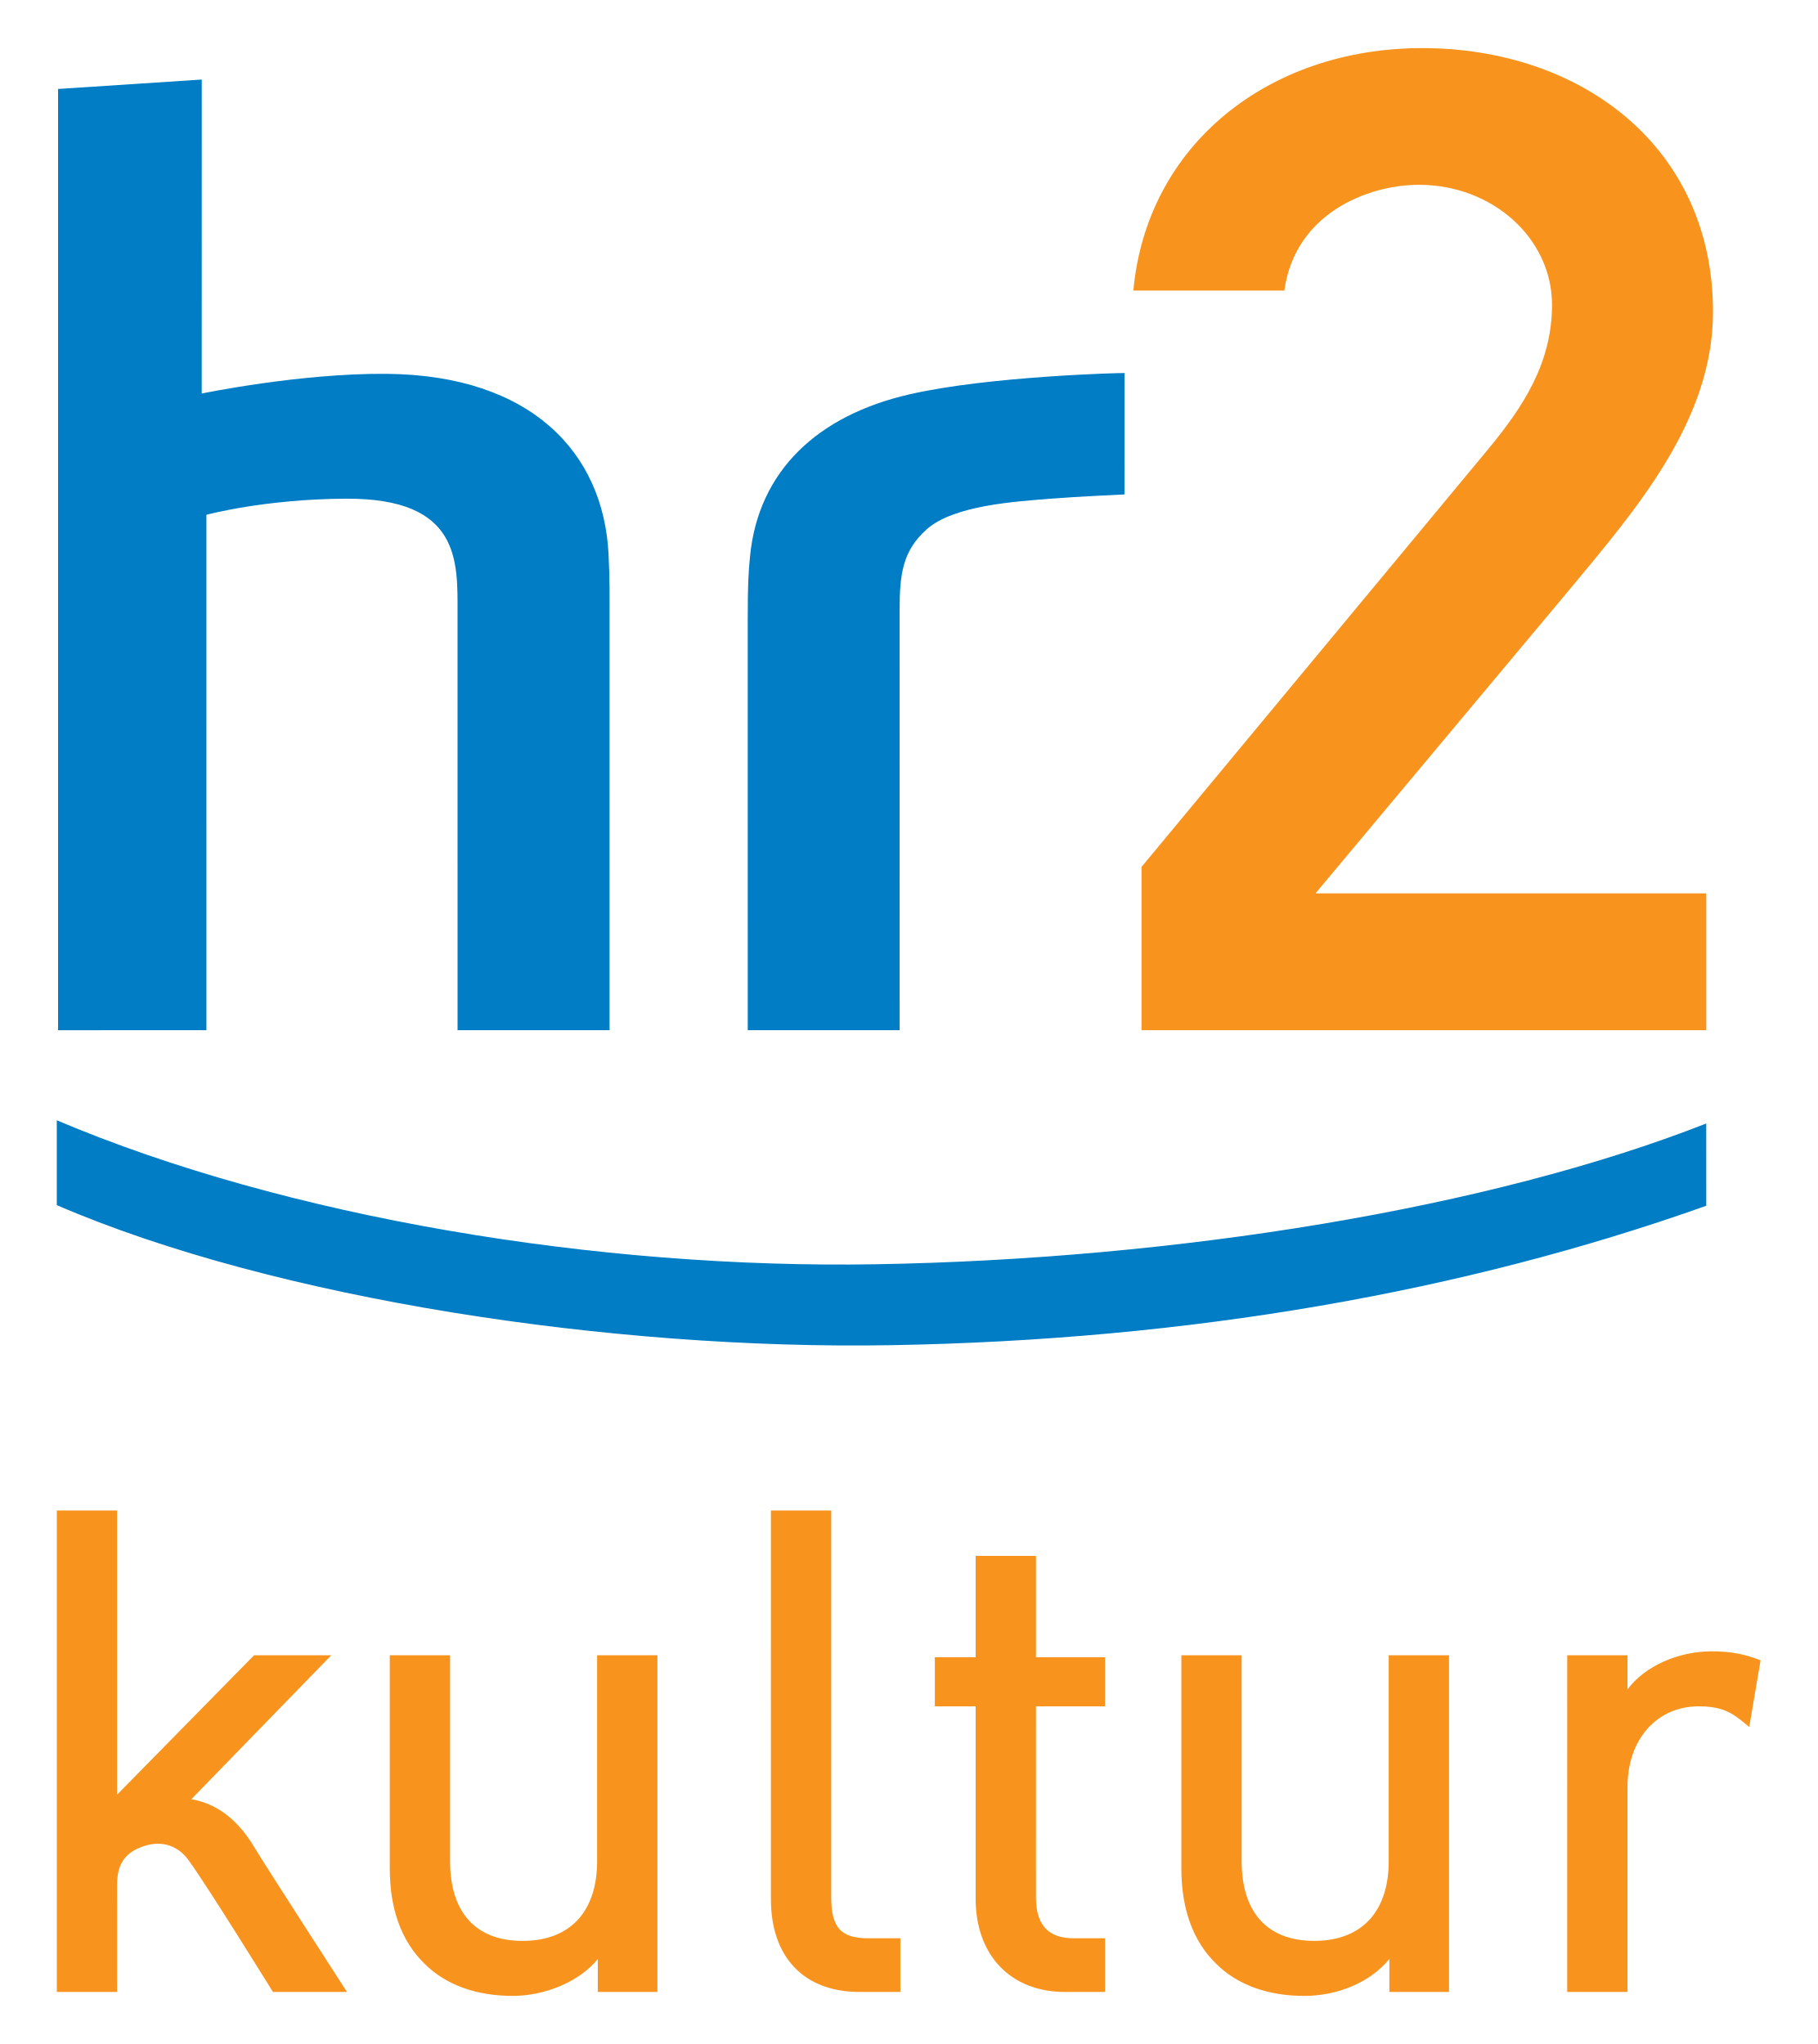
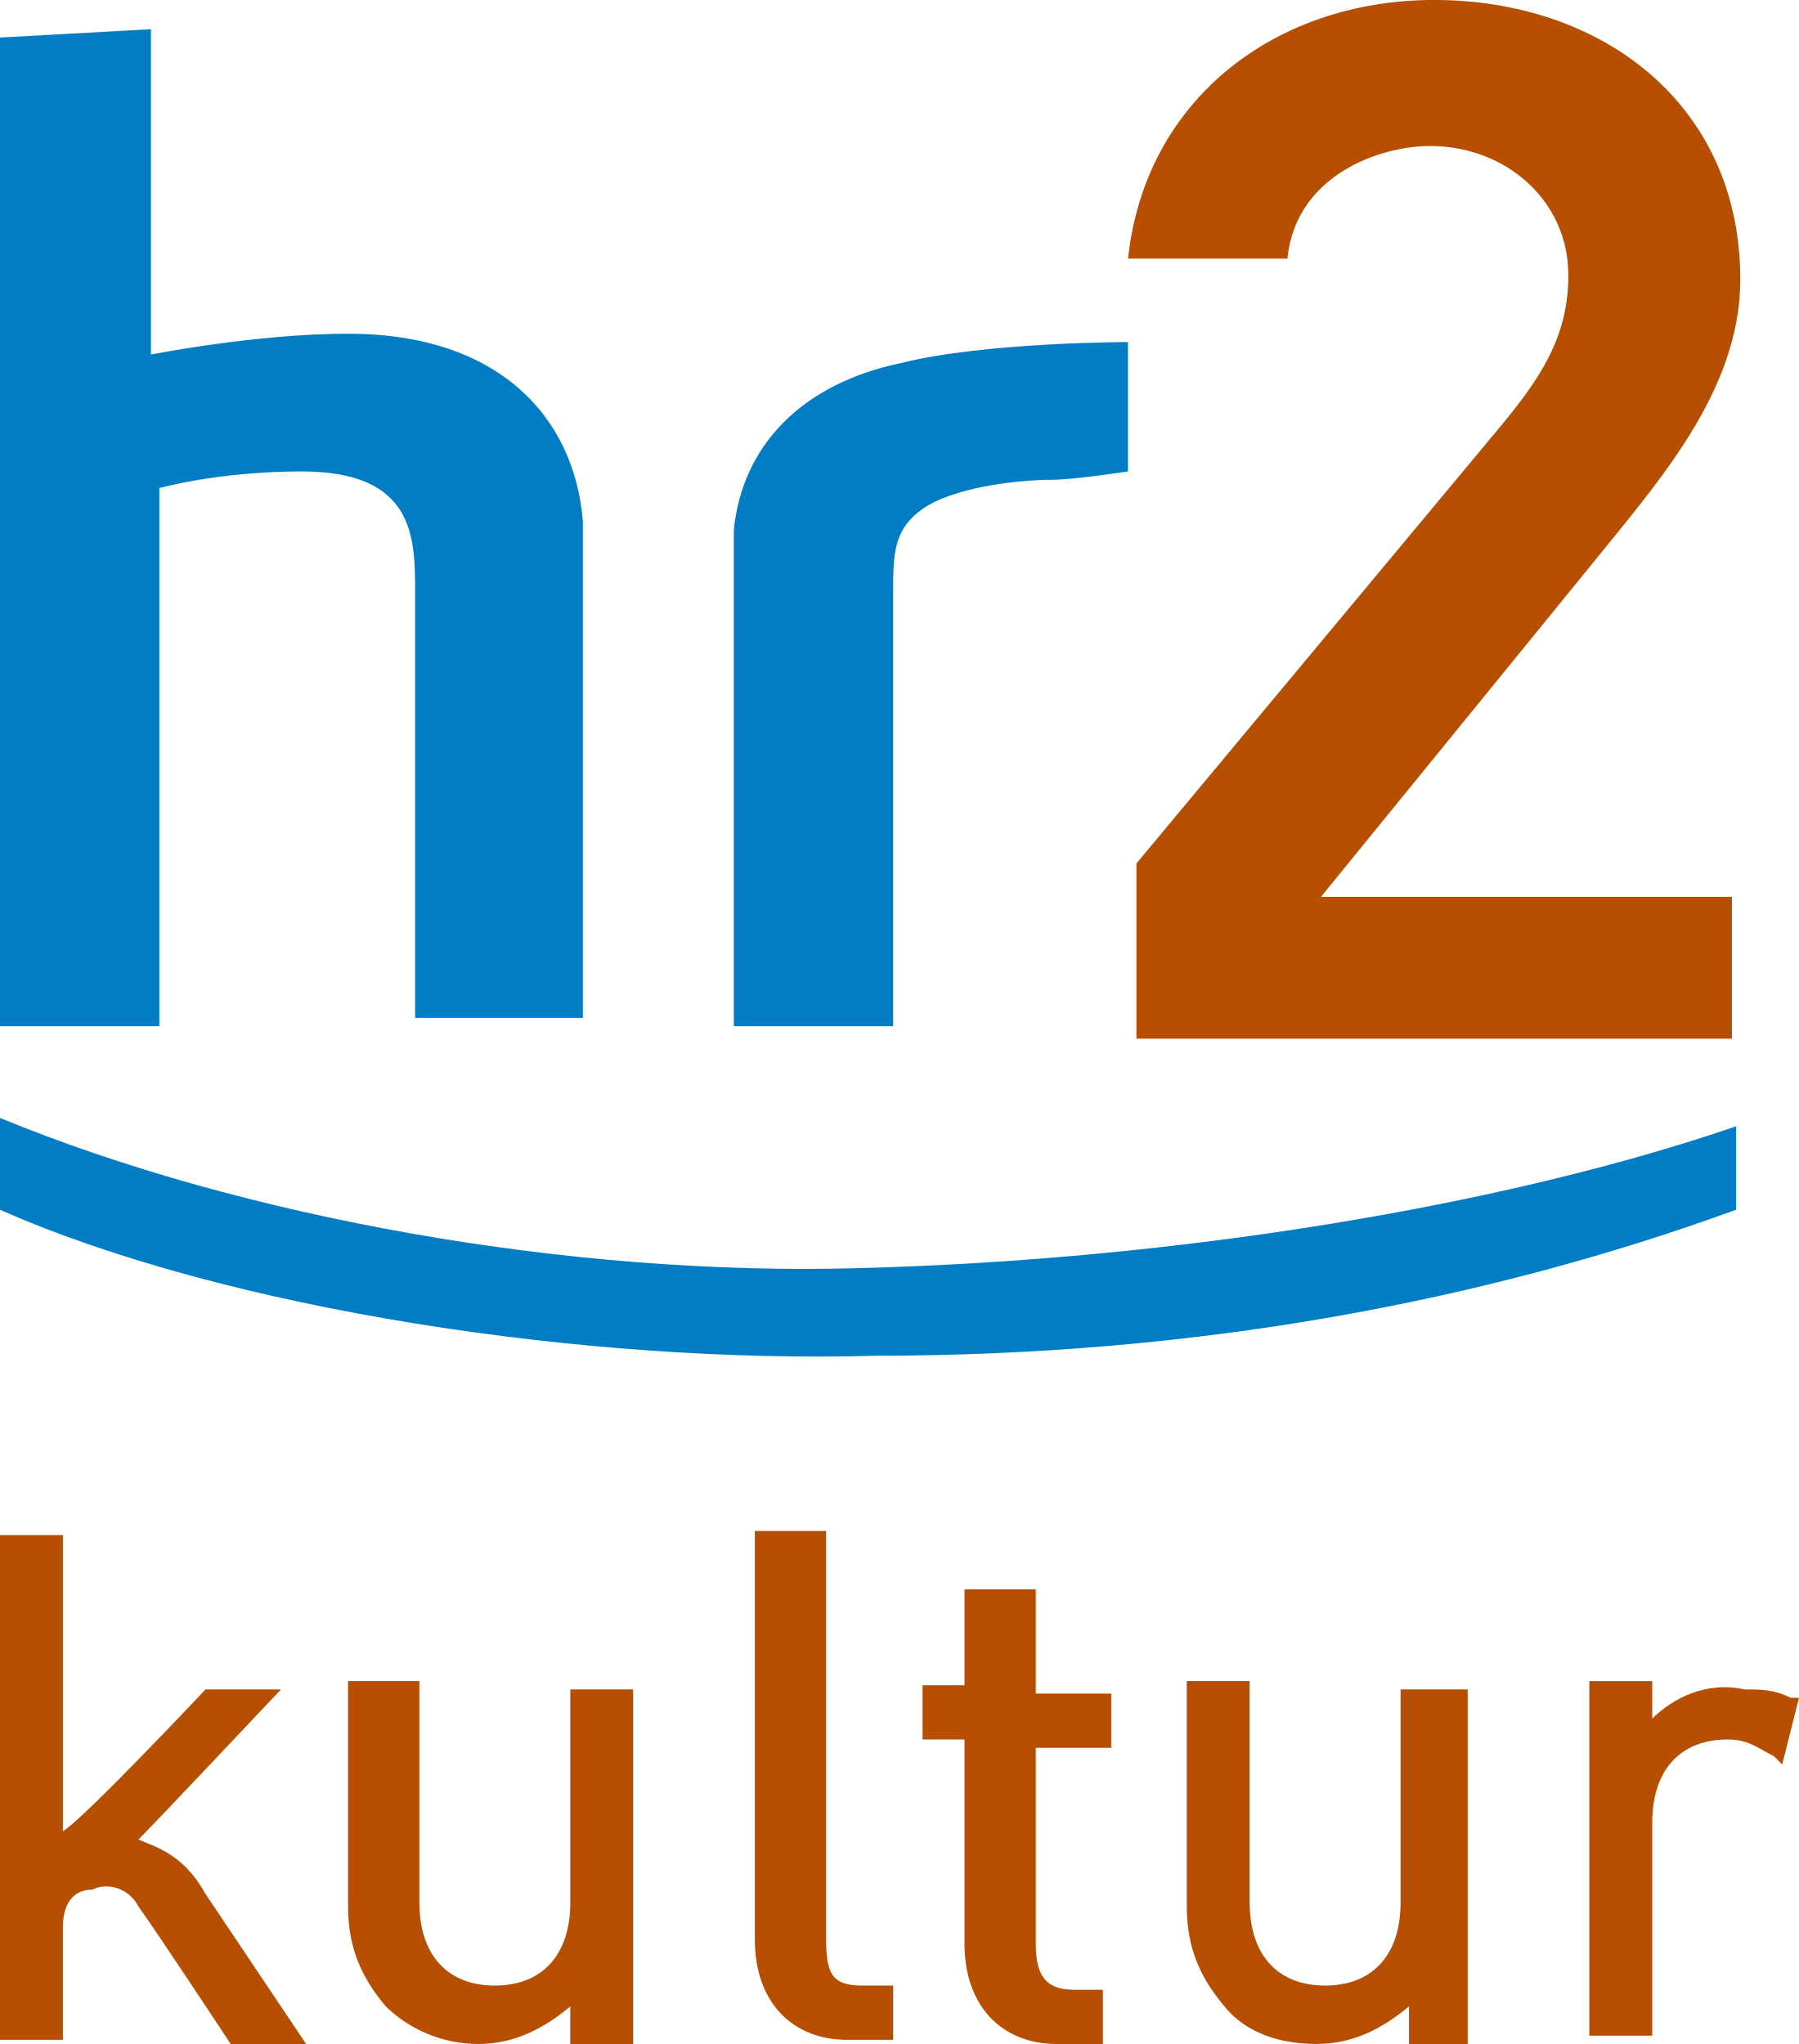
- <svg xmlns="http://www.w3.org/2000/svg" version="1.0" width="566.929" height="637.795" id="svg1936">
-   <defs id="defs1938" />
-   <g id="layer1">
-     <g transform="matrix(3.543307e-5,0,0,3.543307e-5,-1.231066e-3,1.404297e-5)" style="fill-rule:evenodd" id="Ebene_x0020_1">
-       <g id="_50773224">
-         <path d="M 7843830,11846000 C 5392050,11888990 2420740,11441790 500000,10612740 C 500000,10612740 500000,9865530 500000,9865530 C 2518510,10721760 5263880,11175800 7715530,11133340 C 10360980,11087670 13115050,10642470 15021720,9893790 C 15021720,9893790 15021860,10618230 15021860,10618230 C 12888700,11377100 10473210,11801130 7843830,11846000 z M 1776380,700500 C 1776380,700500 1775980,3465550 1775980,3465550 C 1775980,3465550 2644270,3284610 3407960,3292110 C 4676710,3304970 5312360,3987090 5357490,4877750 C 5369010,5104230 5366600,5228650 5366600,5472010 C 5366600,5472010 5366740,9072140 5366740,9072140 L 4028340,9072140 C 4028340,9072140 4028210,5395530 4028210,5395530 C 4028210,4945780 4056730,4386610 3045940,4391430 C 2325650,4395180 1817230,4533400 1817230,4533400 C 1817230,4533400 1817370,9072140 1817370,9072140 L 511380,9072270 L 511250,783540 L 1776380,700500 L 1776380,700500 z M 9900250,3285150 C 9883910,3282330 8705160,3312200 8008710,3472380 C 7196800,3657750 6676340,4148350 6603480,4898240 C 6589410,5042480 6582990,5134360 6582990,5463300 C 6582990,5463300 6583120,9072140 6583120,9072140 L 7920310,9072140 C 7920310,9072140 7919910,5382140 7919910,5382140 C 7919910,5058420 7945360,4852970 8156700,4662920 C 8396310,4448090 8943290,4416750 9256160,4391300 C 9470450,4373760 9899980,4354070 9899980,4354070 C 9899980,4354070 9900250,3285150 9900250,3285150 L 9900250,3285150 z " style="fill:#007dc5;fill-opacity:1" id="_117513424" />
-         <path d="M 13814500,5196030 C 14395230,4495550 15081370,3710170 15081370,2747590 C 15081370,1287720 13915220,423580 12520970,423580 C 11168650,423580 10095840,1274460 9977980,2559010 C 9977980,2559010 11307670,2559010 11307670,2559010 C 11400080,1880910 12040820,1627370 12492040,1627370 C 13143220,1627370 13663960,2102170 13663960,2683570 C 13664090,3198680 13406670,3585610 13105860,3950580 C 13105860,3950580 10049900,7634420 10049900,7634420 L 10049900,9072060 L 15021910,9072060 L 15021910,7867330 L 11581430,7867330 C 11581430,7867330 13814500,5196030 13814500,5196030 z M 500200,13301670 L 500340,17541730 L 1031120,17541730 C 1031120,17541730 1030980,16597370 1030980,16597370 C 1030980,16418030 1097950,16309280 1277290,16254100 C 1434790,16205610 1570870,16259450 1658060,16378520 C 1824670,16606070 2403000,17541730 2403000,17541730 C 2403000,17541730 3054980,17541730 3054980,17541730 C 3054980,17541730 2322500,16407850 2238660,16266690 C 2064140,15972570 1852800,15872390 1684440,15844390 C 1818910,15706040 2916760,14576720 2916760,14576720 C 2916760,14576720 2236920,14576720 2236920,14576720 C 2236920,14576720 1197330,15635060 1030980,15804350 C 1030980,15555630 1030980,13301670 1030980,13301670 C 1030980,13301670 500200,13301670 500200,13301670 L 500200,13301670 z M 5256980,14576720 C 5256980,14576720 5256980,16389640 5256980,16389640 C 5257110,16835900 5017910,17091980 4600980,17091980 C 4189260,17091980 3962520,16842470 3962520,16389640 C 3962520,16389640 3962520,14576720 3962520,14576720 L 3431600,14576720 C 3431600,14576720 3431600,16453260 3431600,16453260 C 3431600,16813270 3534870,17096000 3738580,17293950 C 3923670,17478650 4192080,17576420 4514190,17576420 C 4801070,17576420 5106310,17447710 5263010,17251770 C 5263010,17340970 5263010,17541730 5263010,17541730 C 5263010,17541730 5788030,17541730 5788030,17541730 L 5788030,14576720 L 5256980,14576720 z M 6787170,13301670 C 6787170,13301670 6787300,16725540 6787300,16725540 C 6787300,17236630 7079280,17541730 7568400,17541730 C 7568400,17541730 7926670,17541730 7926670,17541730 L 7926670,17068950 C 7926670,17068950 7643810,17068950 7643810,17068950 C 7403400,17068950 7318220,16974660 7318220,16708400 C 7318220,16708400 7318220,13301670 7318220,13301670 L 6787170,13301670 z M 8589380,13701460 C 8589380,13701460 8589380,14494610 8589380,14594260 C 8508880,14594260 8230300,14594260 8230300,14594260 C 8230300,14594260 8230300,15026330 8230300,15026330 C 8230300,15026330 8508880,15026330 8589380,15026330 C 8589380,15132670 8589510,16719920 8589510,16719920 C 8589510,17219090 8898360,17541730 9376500,17541730 C 9376500,17541730 9729020,17541730 9729020,17541730 L 9729020,17068950 C 9729020,17068950 9451910,17068950 9451910,17068950 C 9228910,17068950 9120560,16951090 9120560,16708400 C 9120560,16708400 9120420,15132670 9120420,15026330 C 9213910,15026330 9729020,15026330 9729020,15026330 C 9729020,15026330 9729020,14594260 9729020,14594260 C 9729020,14594260 9213910,14594260 9120420,14594260 C 9120420,14494610 9120420,13701460 9120420,13701460 C 9120420,13701460 8589380,13701460 8589380,13701460 z M 12226200,14576580 C 12226200,14576580 12226200,16389500 12226200,16389500 C 12226200,16835900 11987130,17091850 11570330,17091850 C 11158490,17091980 10931600,16842470 10931600,16389500 C 10931600,16389500 10931470,14576720 10931470,14576720 L 10400690,14576720 C 10400690,14576720 10400690,16453260 10400690,16453260 C 10400690,16813000 10503950,17095730 10707670,17293950 C 10892490,17478510 11160900,17576420 11483270,17576420 C 11770030,17576290 12059460,17461370 12231960,17251630 C 12231960,17340970 12231960,17541730 12231960,17541730 C 12231960,17541730 12757110,17541730 12757110,17541730 L 12757110,14576580 L 12226200,14576580 z M 14328550,14876990 C 14328550,14781630 14328550,14576580 14328550,14576580 C 14328550,14576580 13797640,14576580 13797640,14576580 L 13797780,17541730 L 14328550,17541730 C 14328550,17541730 14328550,15734570 14328550,15734570 C 14328550,15317630 14586380,15026330 14955630,15026330 C 15115820,15026330 15216000,15059010 15325020,15147000 C 15325020,15147000 15400560,15207940 15400560,15207940 L 15500070,14621320 C 15500070,14621320 15455870,14604980 15455870,14604980 C 15340960,14562520 15215060,14542030 15071350,14542030 C 14778040,14542030 14483380,14669260 14328550,14876990 z " style="fill:#f8941e;fill-opacity:1" id="_50951744" />
-       </g>
-     </g>
-   </g>
+ <svg xmlns="http://www.w3.org/2000/svg" width="396" height="450" version="1.1">
+   <path d="m0 337.04v112.04h13.842v-24.795c0-4.59 1.845-8.262 6.462-8.262 3.69-1.836 8.307 0 10.152 3.672 4.617 6.426 20.313 30.303 20.313 30.303h16.614l-22.158-33.057c-4.608-8.271-10.152-10.107-14.76-11.943 3.69-3.672 31.383-33.057 31.383-33.057h-16.614s-26.766 28.467-31.383 31.221v-65.205h-13.851zm125.54 33.057v48.672c0 11.943-6.462 18.369-16.614 18.369s-16.614-6.426-16.614-18.369v-48.672h-15.696v49.59c0 10.098 3.69 16.533 8.307 22.041 5.444 5.279 12.721 8.243 20.304 8.271 8.307 0 14.769-3.672 20.304-8.262v8.262h13.842v-78.057h-13.842zm40.617-33.057v90c0 13.779 8.307 22.041 20.304 22.041h10.152v-11.943h-6.462c-6.462 0-8.307-1.836-8.307-10.098v-90zm46.152 11.016v22.959h-9.234v11.943h9.234v45c0 13.779 8.307 22.041 20.304 22.041h10.152v-11.943h-6.462c-6.462 0-8.307-3.672-8.307-10.098v-43.164h16.614v-11.943h-16.614v-22.959h-15.687zm95.994 22.041v48.672c0 11.943-6.462 18.369-16.614 18.369s-16.614-6.426-16.614-18.369v-48.672h-13.842v49.59c0 10.098 3.69 16.533 8.307 22.041 3.69 4.59 10.152 8.262 20.304 8.262 8.307 0 14.769-3.672 20.304-8.262v8.271h12.924v-78.057h-14.769zm41.544-245.2c14.769-18.369 33.228-38.574 33.228-63.369 0-38.574-30.465-61.533-67.383-61.533-35.082 0-63.693 22.041-67.383 56.943h35.073c1.845-18.369 20.304-24.795 31.383-24.795 16.614 0 30.465 11.943 30.465 28.467 0 13.779-6.462 22.959-14.769 33.057l-80.307 96.426v38.574h131.08v-31.221h-90.459zm13.842 253.47v-8.262h-13.842v78.057h13.842v-46.836c0-11.943 6.462-18.369 16.614-18.369 4.617 0 6.462 1.836 10.152 3.672l1.845 1.836 3.699-14.688h-1.845c-3.69-1.836-6.462-1.836-10.152-1.836-8.307-1.845-15.696 1.836-20.313 6.426" fill="#b64f02" stroke-width="9" />
+   <path d="m192.92 298.47c-63.693 1.836-143.08-10.098-192.92-32.139v-20.205c53.541 22.041 125.54 34.902 189.23 33.057 70.155-1.836 142.16-13.779 192.92-31.221v18.369c-55.386 20.205-119.08 32.139-189.23 32.139m-159.7-292.04v71.631s23.076-4.59 43.389-4.59c33.228 0 49.842 18.369 51.696 41.328v109.29h-36.927v-93.672c0-11.943 0-26.631-24.921-26.631-18.459 0-31.383 3.672-31.383 3.672v118.47h-35.082v-217.66zm215.08 68.877s-31.383 0-49.842 4.59c-22.158 4.59-35.073 18.369-36.927 36.738v109.29h35.073v-95.508c0-8.262 0-13.779 6.462-18.369s20.304-6.426 28.611-6.426c4.617 0 16.614-1.836 16.614-1.836v-28.476z" fill="#007dc5" stroke-width="9" />
</svg>
